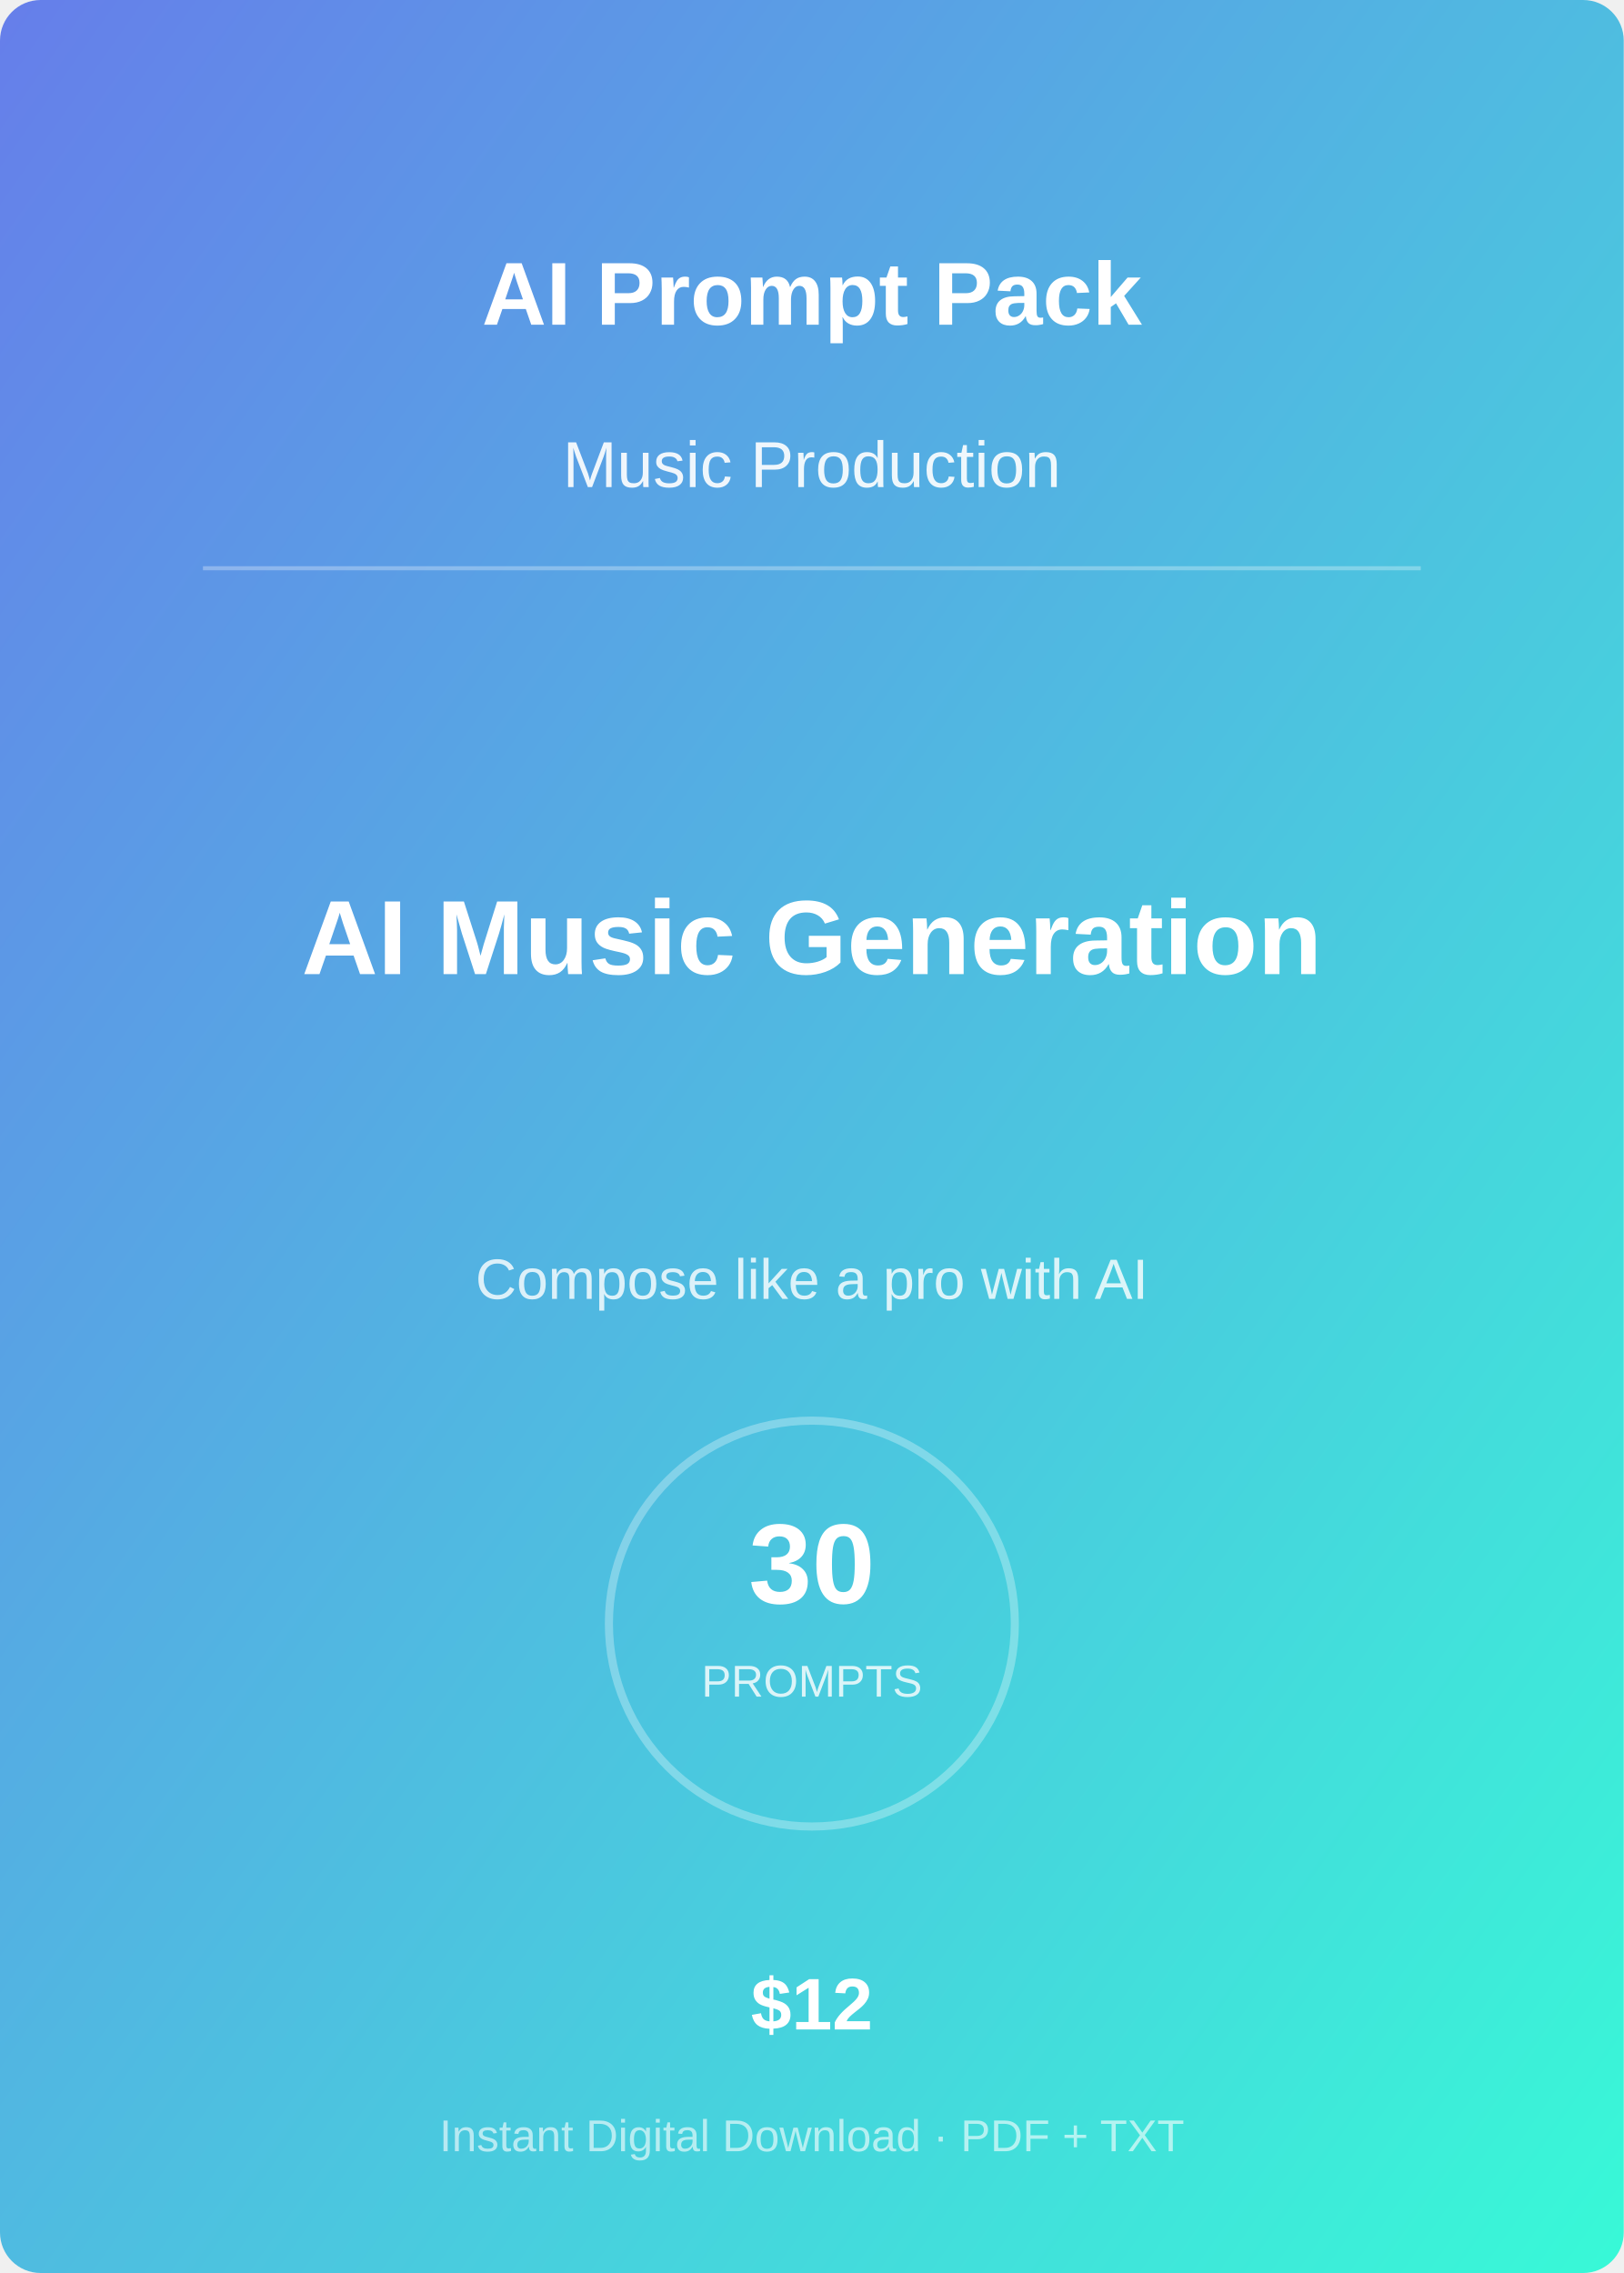
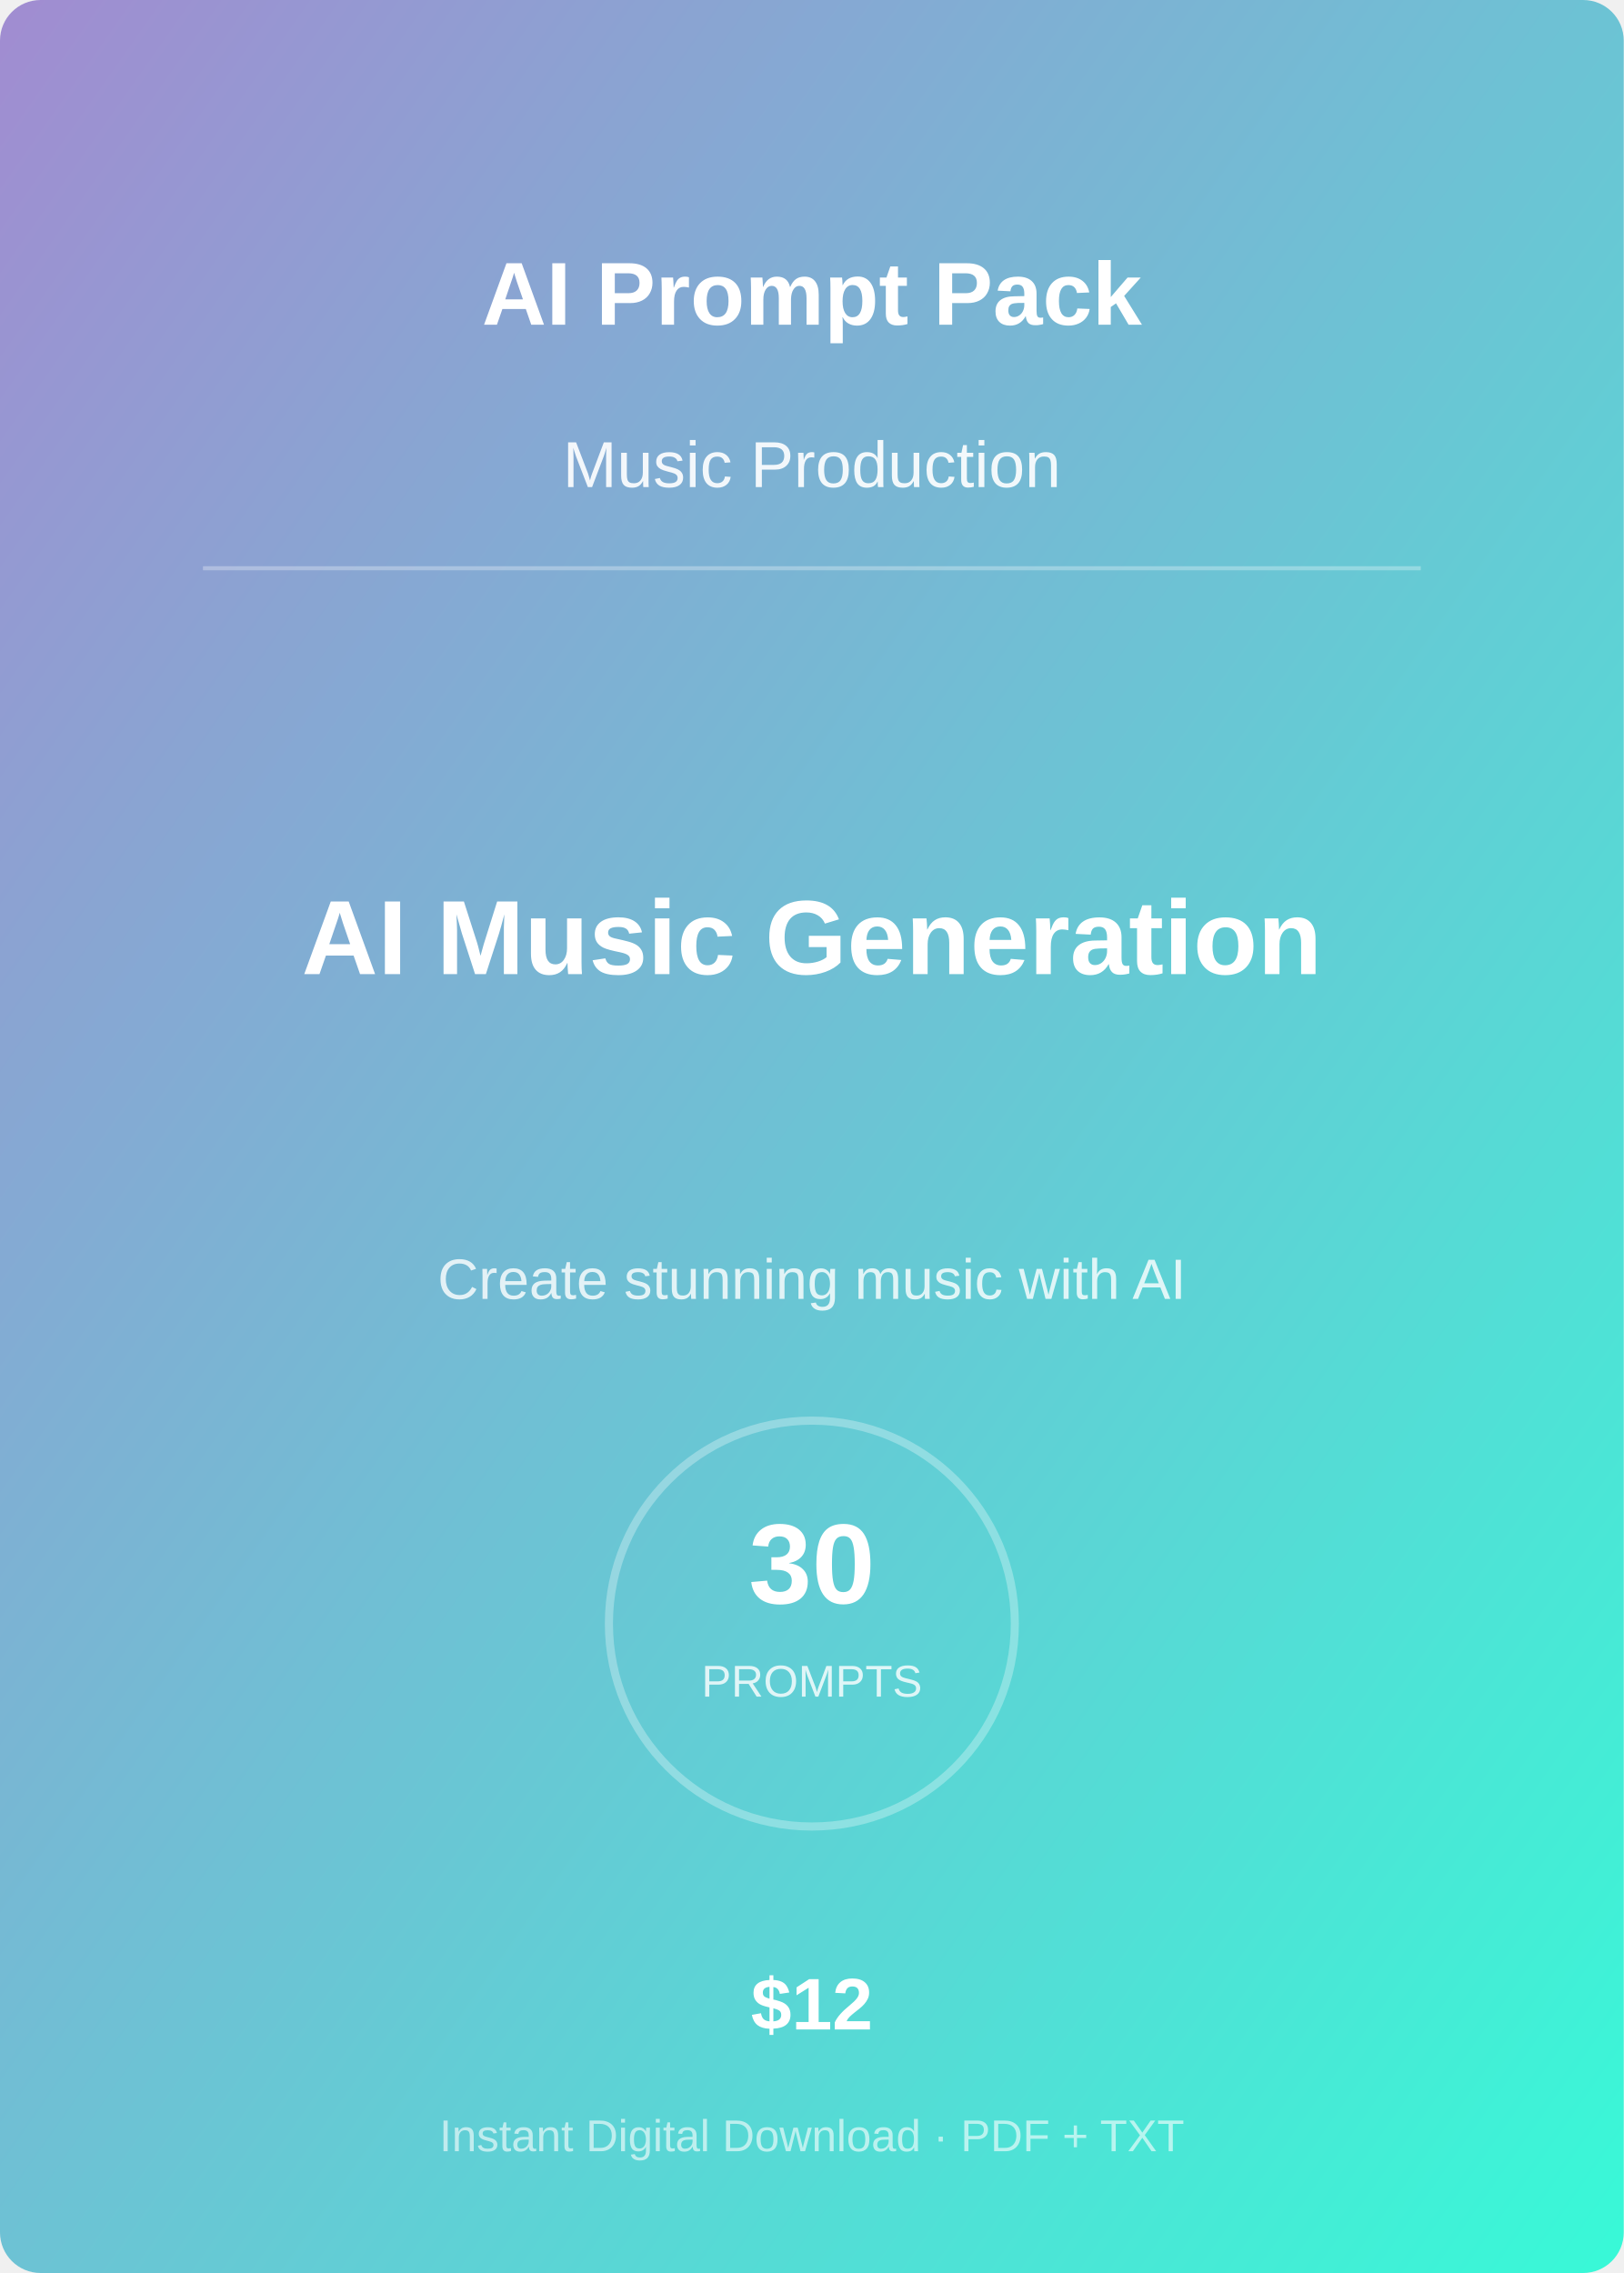
<svg xmlns="http://www.w3.org/2000/svg" viewBox="0 0 400 560">
  <defs>
    <linearGradient id="bg" x1="0%" y1="0%" x2="100%" y2="100%">
-       <stop offset="0%" style="stop-color:#667eea" />
+       <stop offset="0%" style="stop-color:#a18cd1" />
      <stop offset="100%" style="stop-color:#38f9d7" />
    </linearGradient>
  </defs>
  <rect width="400" height="560" fill="url(#bg)" rx="10" />
  <text x="200" y="80" text-anchor="middle" font-family="Arial,sans-serif" font-size="22" font-weight="bold" fill="#fff">AI Prompt Pack</text>
  <text x="200" y="120" text-anchor="middle" font-family="Arial,sans-serif" font-size="16" fill="#fff" opacity="0.9">Music Production</text>
  <line x1="50" y1="140" x2="350" y2="140" stroke="#fff" stroke-width="1" opacity="0.3" />
  <text x="200" y="240" text-anchor="middle" font-family="Arial,sans-serif" font-size="26" font-weight="bold" fill="#fff">AI Music Generation</text>
-   <text x="200" y="320" text-anchor="middle" font-family="Arial,sans-serif" font-size="14" fill="#fff" opacity="0.8">Compose like a pro with AI</text>
+   <text x="200" y="320" text-anchor="middle" font-family="Arial,sans-serif" font-size="14" fill="#fff" opacity="0.8">Create stunning music with AI</text>
  <circle cx="200" cy="400" r="50" fill="none" stroke="#fff" stroke-width="2" opacity="0.3" />
  <text x="200" y="395" text-anchor="middle" font-family="Arial,sans-serif" font-size="28" font-weight="bold" fill="#fff">30</text>
  <text x="200" y="418" text-anchor="middle" font-family="Arial,sans-serif" font-size="11" fill="#fff" opacity="0.8">PROMPTS</text>
  <text x="200" y="500" text-anchor="middle" font-family="Arial,sans-serif" font-size="18" font-weight="bold" fill="#fff">$12</text>
  <text x="200" y="530" text-anchor="middle" font-family="Arial,sans-serif" font-size="11" fill="#fff" opacity="0.6">Instant Digital Download · PDF + TXT</text>
</svg>
